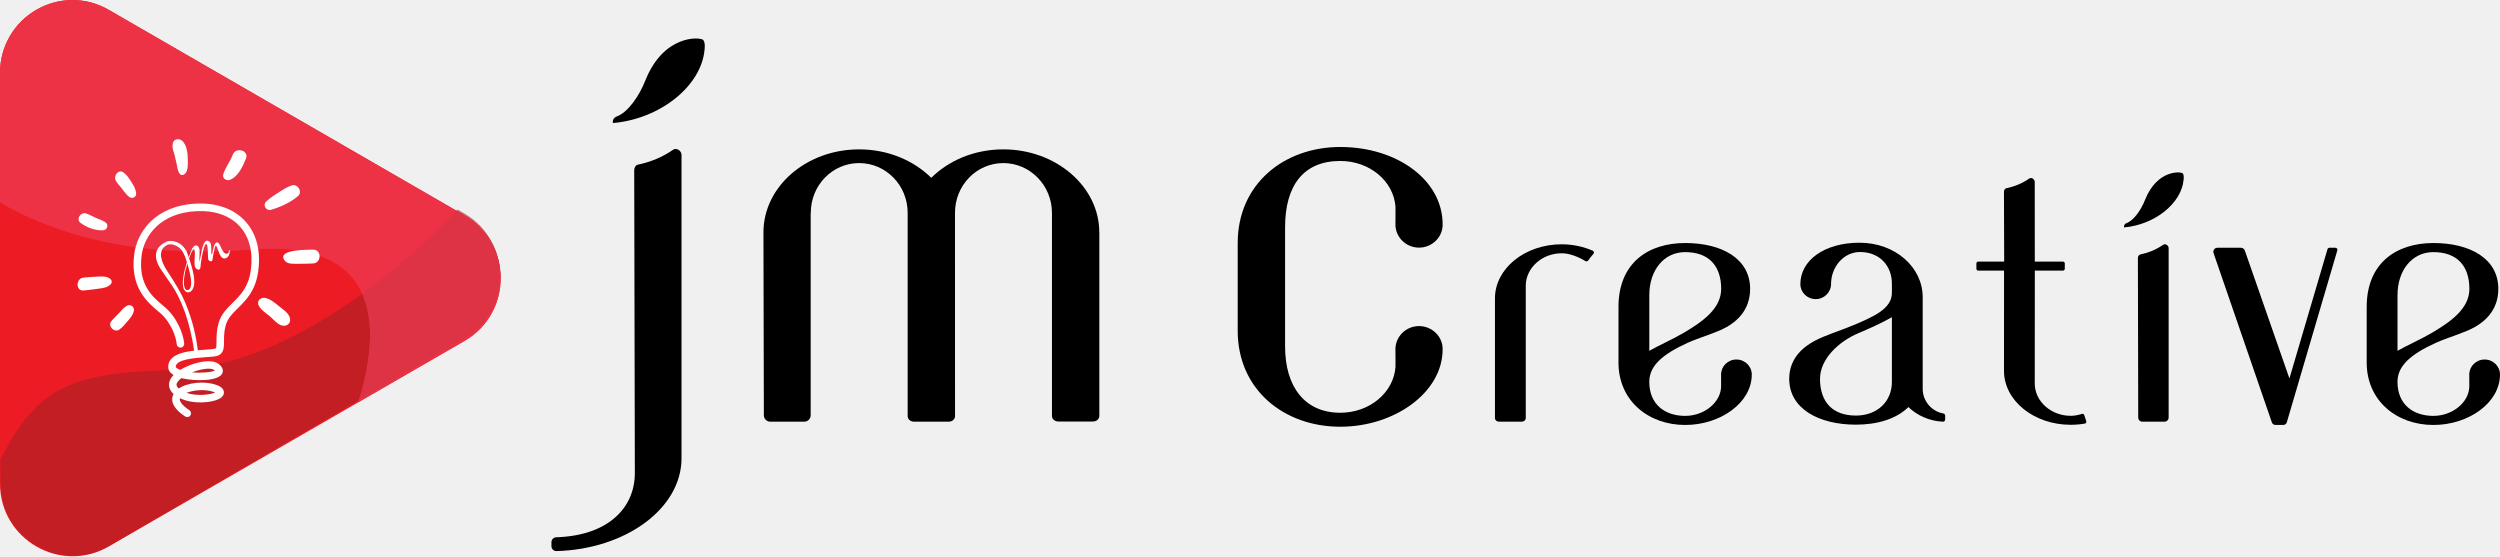
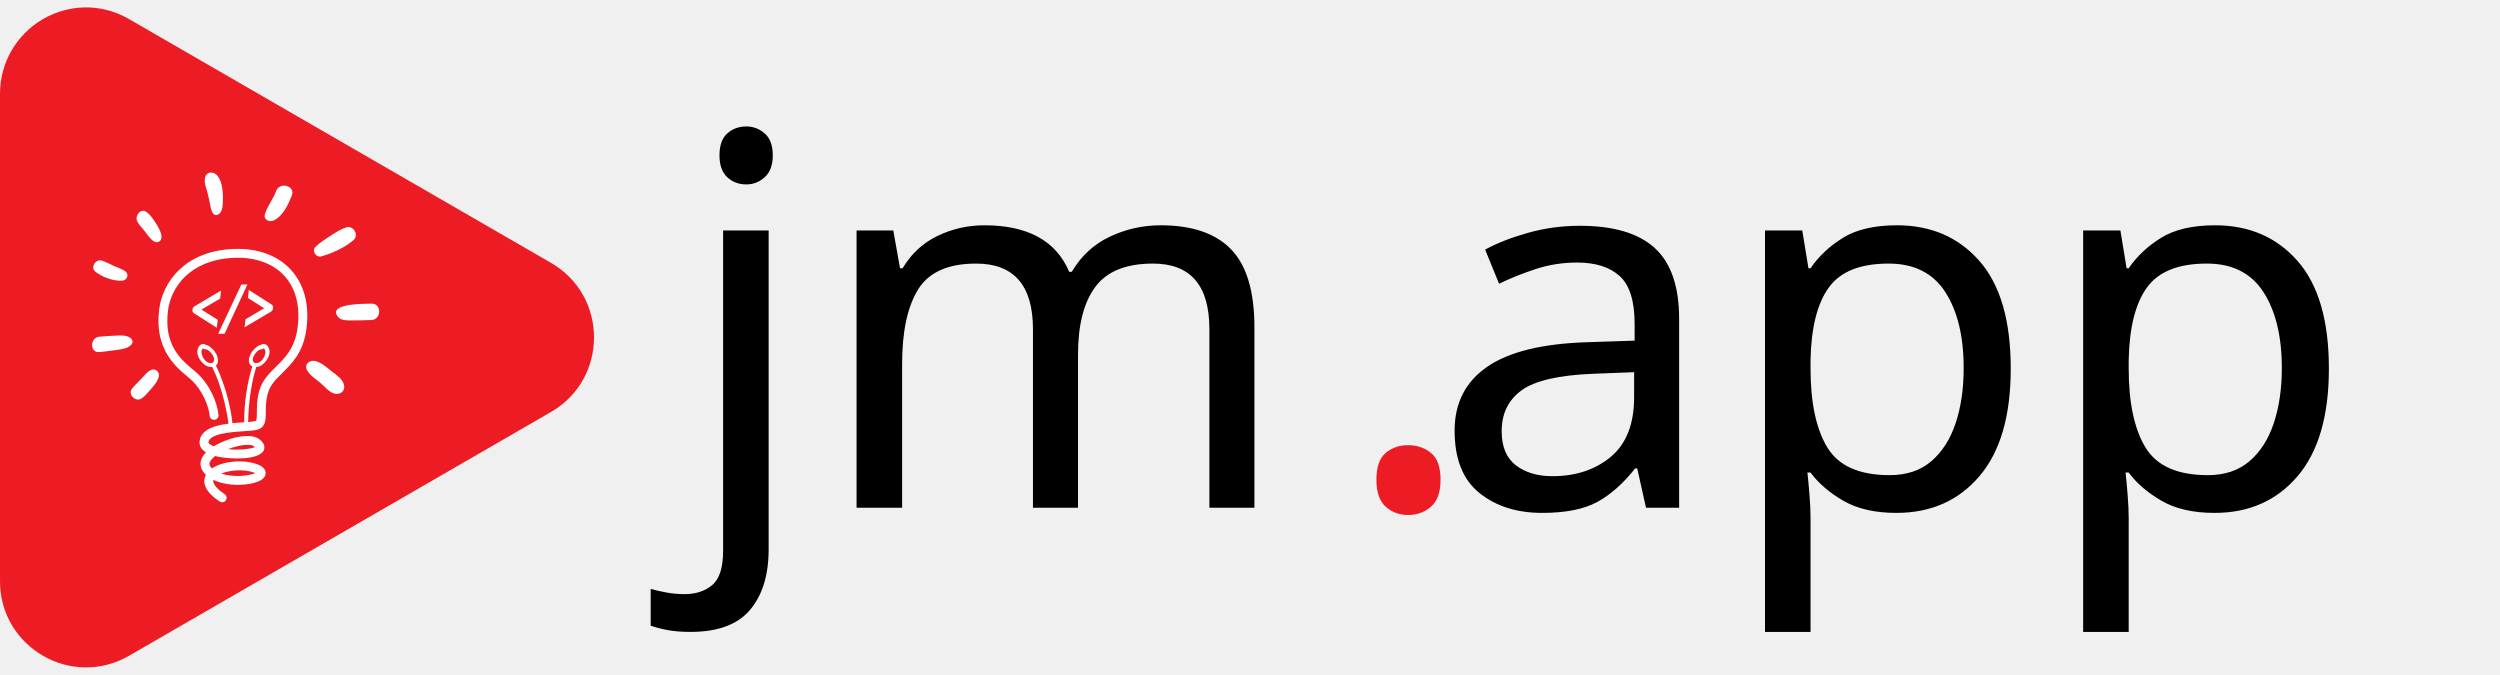
- <svg xmlns="http://www.w3.org/2000/svg" id="Layer_2" data-name="Layer 2" viewBox="0 0 1123.55 250">
+ <svg xmlns="http://www.w3.org/2000/svg" id="Layer_2" data-name="Layer 2" viewBox="0 0 946.94 255.61">
  <defs>
    <style>
      .cls-1 {
        fill: #fff;
      }

-       .cls-2 {
-         fill: #de3245;
+       .cls-2, .cls-3 {
+         font-family: EvergreenRegular, Evergreen;
+         font-size: 195.95px;
      }

-       .cls-2, .cls-3, .cls-4, .cls-5 {
-         fill-rule: evenodd;
-       }
- 
-       .cls-3 {
-         fill: #a91f26;
-         opacity: .6;
+       .cls-2, .cls-4 {
+         fill: #ed1c24;
      }

      .cls-4 {
-         fill: #ee3245;
-       }
- 
-       .cls-5 {
-         fill: #ed1c24;
+         fill-rule: evenodd;
      }
    </style>
  </defs>
-   <g id="horizontal_black" data-name="horizontal black">
+   <g id="main">
    <g>
      <g>
-         <path class="cls-5" d="M208.71,153.24L48.87,245.58c-21.72,12.55-48.87-3.14-48.87-28.24,0-52.91,0-105.83,0-158.74,0-8.65,0-17.3,0-25.95C0,21.02,6.22,10.23,16.29,4.42c9.5-5.49,21.72-6.27,32.58,0l159.84,92.35c21.72,12.55,21.72,43.92,0,56.47Z" />
-         <path class="cls-3" d="M208.39,95.76c10.89,6.22,16.37,17.18,16.42,28.16.05,11.63-6.12,22.45-16.16,28.31-7.47,4.36-14.93,8.72-22.4,13.08-45.67,26.67-91.34,53.33-137.02,80C27.57,257.96.35,242.4.24,217.3l-.05-10.65c16.85-34.1,33.29-39,77.97-40.4,52.23-1.63,104.9-47.76,127.45-72.08l2.79,1.59Z" />
-         <path class="cls-4" d="M208.71,96.76L48.87,4.42c-10.86-6.27-23.08-5.49-32.58,0C6.22,10.23,0,21.02,0,32.65c0,8.65,0,17.3,0,25.95v32.39c20.31,11.91,56.79,25.83,112.5,21.19,61.37-5.12,57.96,38.4,48.55,68.59l47.66-27.53c21.72-12.55,21.72-43.92,0-56.47Z" />
-         <path class="cls-2" d="M224.81,123.92c0-1.94-.2-3.88-.54-5.79-1.8-8.51-6.98-16.41-15.56-21.37l-3.59-2.07c-9.62,10.31-24.48,24.36-42.34,37.28,6.25,13.88,3.24,32.5-1.45,47.89,8.31-4.85,16.61-9.7,24.92-14.55,7.47-4.36,14.93-8.72,22.4-13.08,10.04-5.86,16.21-16.68,16.16-28.31Z" />
+         <text class="cls-3" transform="translate(257.24 192.32)">
+           <tspan x="0" y="0">jm app</tspan>
+         </text>
+         <text class="cls-2" transform="translate(507.24 192.32)">
+           <tspan x="0" y="0">.</tspan>
+         </text>
+       </g>
+       <g>
+         <path class="cls-4" d="M208.71,156.04L48.87,248.39c-21.72,12.55-48.87-3.14-48.87-28.24Q0,140.78,0,61.41q0-12.98,0-25.95C0,23.82,6.22,13.04,16.29,7.22c9.5-5.49,21.72-6.27,32.58,0l159.84,92.35C230.43,112.12,230.43,143.49,208.71,156.04Z" />
        <g>
          <g>
-             <path class="cls-1" d="M53.58,148.15c1.41-.97,2.51-2.31,3.61-3.6,1.19-1.39,2.54-2.92,2.96-4.75.42-1.82-1.44-3.29-3.11-2.39-1.45.79-2.52,2.17-3.62,3.37-1.16,1.26-2.47,2.36-3.49,3.73-1.59,2.14,1.51,5.11,3.64,3.64Z" />
-             <path class="cls-1" d="M37.67,130.55c2.07-.22,4.14-.45,6.2-.75,2.09-.3,4.34-.44,5.87-2.05.76-.8.52-1.92-.33-2.53-1.56-1.12-3.52-.99-5.37-.91-2.13.09-4.25.24-6.38.42-3.73.31-3.71,6.21,0,5.82Z" />
-             <path class="cls-1" d="M36.12,100.1c2.63,2.07,6.84,3.66,10.22,3.39,1.92-.15,2.67-2.54.98-3.63-1.36-.87-2.87-1.37-4.34-2-1.48-.64-2.87-1.49-4.42-1.97-2.28-.7-4.48,2.61-2.45,4.21Z" />
-             <path class="cls-1" d="M51.99,81.07c.69,1.4,1.96,2.55,2.9,3.8.93,1.24,1.88,2.63,3.11,3.58,1.56,1.21,3.43.1,3.17-1.85-.23-1.72-1.21-3.4-2.14-4.84-1-1.55-2.01-3.13-3.5-4.23-2.28-1.68-4.56,1.45-3.54,3.54Z" />
-             <path class="cls-1" d="M78.08,68.38c.57,1.79.9,3.61,1.33,5.43.28,1.17.63,5.34,2.79,4.79,2.42-.62,2.19-4.47,2.22-6.4.04-2.77-.4-7.17-2.64-9-1.35-1.1-3.59-.85-4.07,1.07-.38,1.56-.12,2.59.36,4.11Z" />
-             <path class="cls-1" d="M103.55,80.75c3.58-1.57,5.63-6.08,6.99-9.48,1.47-3.69-4.63-5.43-5.98-1.65-1.09,3.03-3.28,5.61-4.21,8.67-.61,2.01,1.58,3.18,3.2,2.47Z" />
-             <path class="cls-1" d="M121.74,94.3c4.08-1.15,9.02-3.38,12.2-6.2,2.15-1.9-.11-5.61-2.78-4.77-2.18.68-4.2,2.03-6.11,3.26-1.93,1.23-3.79,2.45-5.46,4.02-1.63,1.53.05,4.29,2.15,3.7Z" />
-             <path class="cls-1" d="M127.63,116.66c1.12,1.95,3.29,1.87,5.32,1.9,2.56.03,5.11-.06,7.67-.15,4-.14,3.99-6.41,0-6.21-1.93.09-15.68-.25-12.99,4.46Z" />
-             <path class="cls-1" d="M116.3,137.43c1.13,2.01,3.29,3.32,5.03,4.77,1.69,1.41,3.47,3.81,5.72,4.16,2.04.32,3.72-1.15,3.28-3.28-.49-2.33-2.89-3.82-4.65-5.23-1.91-1.53-4.16-3.6-6.65-3.97-2.01-.29-3.85,1.53-2.72,3.54Z" />
+             <path class="cls-1" d="M53.58,150.95c1.41-.97,2.51-2.31,3.62-3.6,1.19-1.39,2.54-2.92,2.96-4.75.42-1.82-1.44-3.29-3.11-2.39-1.45.79-2.52,2.18-3.62,3.37-1.15,1.26-2.46,2.36-3.49,3.73C48.35,149.45,51.45,152.43,53.58,150.95Z" />
+             <path class="cls-1" d="M37.67,133.36c2.07-.22,4.14-.46,6.2-.76,2.1-.3,4.34-.44,5.87-2.05.76-.8.52-1.92-.33-2.53-1.56-1.12-3.51-.99-5.36-.91-2.14.1-4.25.24-6.38.42C33.94,127.85,33.96,133.75,37.67,133.36Z" />
+             <path class="cls-1" d="M36.12,102.9c2.63,2.07,6.84,3.66,10.22,3.4,1.92-.16,2.68-2.55.99-3.64-1.36-.87-2.87-1.36-4.34-2-1.48-.64-2.87-1.49-4.42-1.96C36.29,97.99,34.09,101.31,36.12,102.9Z" />
+             <path class="cls-1" d="M51.99,83.87c.69,1.41,1.96,2.55,2.9,3.8.93,1.24,1.88,2.63,3.11,3.58,1.57,1.21,3.43.09,3.17-1.85-.23-1.72-1.21-3.4-2.14-4.84-1-1.55-2.01-3.13-3.5-4.23C53.25,78.65,50.97,81.78,51.99,83.87Z" />
+             <path class="cls-1" d="M78.08,71.19c.57,1.78.91,3.6,1.33,5.42.28,1.18.64,5.35,2.8,4.8,2.42-.62,2.19-4.48,2.22-6.4.04-2.77-.4-7.18-2.64-9-1.35-1.1-3.59-.86-4.07,1.07C77.34,68.64,77.6,69.67,78.08,71.19Z" />
+             <path class="cls-1" d="M103.55,83.55c3.58-1.57,5.63-6.07,6.99-9.48,1.47-3.68-4.63-5.42-5.98-1.65-1.09,3.03-3.29,5.62-4.21,8.67C99.73,83.1,101.92,84.27,103.55,83.55Z" />
+             <path class="cls-1" d="M121.74,97.11c4.08-1.15,9.01-3.38,12.2-6.21,2.15-1.9-.11-5.61-2.78-4.77-2.17.68-4.19,2.03-6.11,3.26-1.93,1.23-3.79,2.45-5.47,4.02C117.95,94.94,119.64,97.7,121.74,97.11Z" />
+             <path class="cls-1" d="M127.63,119.47c1.12,1.95,3.29,1.87,5.32,1.9,2.57.03,5.12-.06,7.68-.15,3.99-.14,3.99-6.4,0-6.21C138.7,115.11,124.94,114.77,127.63,119.47Z" />
+             <path class="cls-1" d="M116.3,140.23c1.12,2.01,3.29,3.33,5.03,4.78,1.68,1.4,3.47,3.8,5.71,4.15,2.04.33,3.72-1.14,3.28-3.27-.49-2.33-2.89-3.83-4.65-5.23-1.91-1.53-4.16-3.6-6.65-3.97C117.01,136.4,115.17,138.22,116.3,140.23Z" />
          </g>
          <g>
-             <path class="cls-1" d="M84.11,187.45c-.31,0-.62-.1-.9-.28-6.34-4.24-6.37-7.76-5.28-9.96.02-.05.05-.09.07-.14-2.46-2.24-2.73-5.1-.69-7.73.21-.27.44-.54.7-.8-1.96-1.19-2.45-2.6-2.42-3.75.14-6.52,10.14-7.19,16.76-7.63,1.72-.12,3.36-.22,4.11-.41.68-.17.85-.34.85-3.43,0-2.03,0-4.81.89-8.02,1.11-4.01,3.66-6.53,6.35-9.19,3.5-3.46,7.12-7.04,8.16-14.66,1.11-8.13-.62-14.97-4.99-19.76-4.33-4.75-11.14-7.17-19.19-6.81-16.62.73-23.79,11.2-24.89,19.95-1.64,13.09,4.9,18.56,9.68,22.55l.58.48c5.95,5.01,8.57,12.63,8.88,16.54.07.93-.62,1.74-1.55,1.81-.93.07-1.74-.62-1.81-1.55-.26-3.21-2.57-9.91-7.69-14.22l-.57-.48c-4.76-3.98-12.74-10.64-10.87-25.56,1.26-10.05,9.37-22.08,28.09-22.9,9.07-.4,16.82,2.41,21.83,7.91,5.07,5.55,7.08,13.33,5.84,22.49-1.19,8.76-5.41,12.93-9.13,16.6-2.47,2.44-4.6,4.55-5.48,7.69-.77,2.77-.77,5.18-.76,7.12,0,2.88,0,5.86-3.41,6.71-1.04.25-2.65.36-4.69.5-4.73.32-13.54.9-13.61,4.33,0,.22.49.77,1.85,1.31.06.02.12.05.18.07,5.35-3.29,13.74-5.25,17.15-2.73,2.42,1.79,2.13,3.45,1.75,4.28-1.72,3.73-12.62,3.47-17.74,2.3-.22-.05-.43-.1-.64-.16-.62.47-1.14.97-1.53,1.47-.8,1.04-1.05,1.99.34,3.22,4.1-2.79,11.63-3.43,16.73-1.69.84.29,3.41,1.17,3.57,3.26.07.86-.25,2.08-2.16,3.09-3.3,1.74-11.68,2.58-17.61-.32-.58,1.94,2.73,4.41,4.23,5.41.77.52.98,1.57.47,2.34-.33.5-.88.76-1.44.75ZM83.83,176.56c4.76,1.64,10.76.79,12.86-.16-.19-.09-.44-.19-.74-.29-3.85-1.31-8.92-.85-12.12.45ZM86.33,167.34c4.28.4,8.78-.06,10.2-.81-.1-.09-.22-.2-.39-.32-1.44-1.06-5.84-.41-9.81,1.13Z" />
-             <path class="cls-1" d="M88.95,157.87c-.8-7.17-2.65-14.42-5.38-21.08-2.22-5.42-4.78-9.35-8.17-14.6-.64-1-6.25-8.94-.44-12.01,2.58-1.36,6.39,1.02,7.47,3.49.93,2.14,2.07.97,1.66-.03-2.3-5.62-7.63-5.74-9.13-5.08-8.27,3.64-3.81,10.85-2.57,12.61,1.81,2.57,3.25,4.71,5.02,7.34,1.78,2.63,3.17,5.51,4.4,8.43,2.11,5,3.53,10.32,4.58,15.64.3,1.51.75,4.3.86,5.26.12,1.07,1.81,1.11,1.69.03h0Z" />
+             <path class="cls-1" d="M84.11,190.26c-.31,0-.62-.1-.9-.29-6.34-4.23-6.37-7.75-5.28-9.96.02-.05.05-.09.07-.14-2.45-2.24-2.72-5.1-.69-7.74q.31-.4.71-.8c-1.97-1.19-2.45-2.6-2.43-3.75.14-6.52,10.14-7.19,16.76-7.63,1.72-.12,3.36-.23,4.11-.41.67-.17.85-.34.84-3.43,0-2.03,0-4.81.89-8.02,1.11-4.01,3.66-6.53,6.36-9.19,3.5-3.46,7.12-7.04,8.15-14.66,1.11-8.13-.62-14.97-4.99-19.76-4.32-4.74-11.14-7.17-19.19-6.81-16.62.73-23.79,11.2-24.89,19.95-1.64,13.09,4.9,18.56,9.68,22.56l.58.48c5.95,5.01,8.57,12.63,8.88,16.54.07.93-.62,1.74-1.55,1.81-.93.07-1.74-.62-1.81-1.54-.26-3.22-2.57-9.92-7.69-14.23l-.57-.47c-4.76-3.98-12.73-10.65-10.86-25.57,1.26-10.05,9.37-22.08,28.08-22.9,9.07-.4,16.82,2.41,21.83,7.91,5.07,5.55,7.09,13.33,5.85,22.49-1.19,8.76-5.41,12.92-9.13,16.6-2.47,2.44-4.61,4.55-5.48,7.69-.77,2.77-.77,5.18-.76,7.12,0,2.88,0,5.86-3.42,6.71-1.04.25-2.65.36-4.69.49-4.73.32-13.53.91-13.61,4.34,0,.22.5.77,1.85,1.31q.09.03.18.07c5.36-3.29,13.75-5.25,17.15-2.73,2.42,1.78,2.13,3.45,1.75,4.28-1.72,3.74-12.62,3.48-17.74,2.3-.22-.05-.43-.11-.64-.16-.61.47-1.14.97-1.53,1.48-.8,1.04-1.05,1.99.34,3.21,4.1-2.79,11.63-3.43,16.72-1.69.85.29,3.41,1.17,3.58,3.27.06.85-.26,2.08-2.16,3.08-3.3,1.74-11.68,2.58-17.61-.31-.57,1.94,2.73,4.4,4.23,5.41.77.51.98,1.56.47,2.34C85.21,190.01,84.66,190.27,84.11,190.26ZM83.83,179.37c4.76,1.64,10.76.78,12.86-.16-.19-.09-.43-.19-.74-.29C92.11,177.6,87.03,178.07,83.83,179.37ZM86.33,170.14c4.28.41,8.77-.06,10.2-.8-.1-.09-.22-.2-.39-.33C94.7,167.95,90.29,168.6,86.33,170.14Z" />
            <g>
-               <path class="cls-1" d="M84.81,115.56c.77-2.09,1.19-3.16,1.83-4.19l.09.84c-.67,1.05-.99,1.72-1.74,3.85.56,1.67,1.14,3.62,1.56,5.29,1.68,6.68.28,9.22-1.3,9.89-1.13.48-2.21-.3-2.69-1.43-1.01-2.38,0-7.53,1.43-11.95-.5-1.69-.97-2.97-1.3-3.74-.14-.32-.25-.42-.42-.82-.19-.44-.05-.88.25-1.01.49-.21,1.04.08,1.3.69.17.4.55,1.39.99,2.58ZM84.17,118.45c-1.24,4.1-2.07,8.74-1.13,10.97.31.73.93,1.18,1.54.92,1.31-.55,2.03-2.67.39-9.08-.22-.95-.54-1.96-.8-2.81Z" />
-               <path class="cls-1" d="M98.53,113.79c-.36-.84-.71-2.02-1.04-2.81-.17-.39-.35-.58-.52-.51-.38.16-.6,1.18-1.22,4.57-.2.95-.11,2.11-.7,2.36-.34.14-1.12-.05-1.39-.67-.19-.45-.16-.86-.2-1.77,0-1.79-.05-4.03-.46-4.99-.1-.23-.3-.34-.51-.25-.76.32-1.83,5.36-2.22,8.58-.19,1.68-.07,2.55-.71,2.82s-1.52-.28-1.88-1.13c-.69-1.63.28-6.3-.29-7.65-.1-.23-.32-.4-.53-.31-.13.05-.24.37-.24.37l-.24-.56c.3-.59.6-1.18,1.24-1.45.76-.32,1.45.12,1.85,1.07.53,1.24-.03,4.06.24,6.34.54-3.09,1.26-8.84,2.96-9.56.55-.23,1.53.08,1.94,1.04.57,1.35.25,4.48.41,4.87.02.06.07.17.2.11.08-.04.12-.18.18-.41.55-2.82.96-4.46,1.85-4.84.59-.25,1.1.13,1.6,1.18,1.02,2.29,1.94,4.36,3.43,3.73.34-.14.47-.53.6-1.05.07-.3.11-.45.2-.48s.15,0,.2.12.05.24.04.45c-.16,1.27-.56,2.56-1.67,3.03-1.53.65-2.41-.5-3.13-2.19Z" />
+               <path class="cls-1" d="M82.47,121.14l-6.17-3.88,7.09-4.17.34-3.04-9.98,5.92c-.6.33-.87.96-.86,1.58.01.42.19.87.56,1.08l8.66,5.54L82.47,121.14Z" />
+               <polygon class="cls-1" points="85.08 126.4 93.72 107.74 91.4 107.79 82.63 126.45 85.08 126.4" />
+               <path class="cls-1" d="M102.94,115.38l-8.69-5.54-.34,3.04,6.15,3.9-7.07,4.14-.35,3.04,9.99-5.91c.58-.34.85-.96.84-1.53C103.46,116.07,103.3,115.62,102.94,115.38Z" />
+               <path class="cls-1" d="M81.77,138.48c.06-.05.12-.09.17-.14.21-.21.37-.47.48-.77q.15-.45.15-1t-.15-1.15-.39-1.1-.71-1.18-1.04-1.16-1.4-1.07c-.09-.05-.22-.1-.39-.16s-.36-.1-.55-.11q-.33-.35-.89-.36-.66,0-1.12.34-.45.34-.75.91c-.06.13-.12.25-.17.37-.06.12-.1.24-.14.38s-.07.27-.09.43q-.03.23-.03.52,0,.67.21,1.36.21.7.6,1.36.39.67.95,1.27.56.61,1.24,1.1.46.33,1.01.51.56.18,1.25.18c.12,0,.24-.01.35-.02.46.95.91,1.9,1.32,2.87,1.9,4.52,3.18,9.32,4.13,14.12.27,1.37.68,3.87.78,4.74.1.97,1.63,1.01,1.52.04-.72-6.48-2.39-13.02-4.86-19.03C82.78,140.57,82.29,139.51,81.77,138.48ZM78.6,137.22q-.56-.33-.99-.82-.43-.5-.73-1.06-.29-.57-.41-1.04c-.05-.2-.09-.39-.13-.56-.04-.18-.06-.34-.06-.49s.03-.28.09-.41c.05-.13.12-.27.2-.43.05-.1.11-.2.16-.3.05-.11.09-.21.13-.31.05.08.1.15.15.21.05.06.12.11.23.16q.15.07.41.13.27.06.69.1.28.1.57.29.29.2.57.46.27.26.52.57.25.3.45.62.2.32.35.63.15.3.21.56c.03.13.06.25.07.37q.02.17.02.33,0,.29-.07.53c-.05.16-.12.3-.23.41-.11.12-.24.21-.41.28-.16.06-.35.09-.59.09Q79.16,137.54,78.6,137.22Z" />
+               <path class="cls-1" d="M101.97,132.28c-.03-.14-.08-.26-.13-.38-.06-.12-.12-.24-.18-.37q-.3-.57-.75-.91t-1.12-.34-.89.36q-.28.02-.54.11c-.18.06-.31.11-.4.16q-.79.5-1.4,1.07-.61.57-1.04,1.16-.44.6-.7,1.18-.27.58-.4,1.1-.15.61-.15,1.15,0,.55.15,1c.11.3.27.56.48.77.18.19.41.33.67.44-.14.43-.27.88-.4,1.34-1.76,6.25-2.69,12.94-2.67,19.45,0,.98,1.52.77,1.51-.2,0-.88.12-3.42.23-4.8.4-4.88,1.13-9.8,2.51-14.5.11-.36.23-.72.34-1.07.36-.02.69-.07.99-.17q.56-.18,1.01-.51.68-.49,1.24-1.1.56-.6.95-1.27.39-.66.6-1.36.22-.69.22-1.36,0-.29-.04-.52C102.04,132.55,102.01,132.41,101.97,132.28ZM100.5,133.74c-.04.17-.08.36-.13.56q-.12.47-.41,1.04-.3.56-.73,1.06-.43.49-.99.82-.56.32-1.2.32c-.23,0-.43-.03-.59-.09-.16-.07-.3-.16-.41-.28-.1-.11-.18-.25-.23-.41q-.07-.24-.07-.53,0-.16.02-.33c.01-.12.04-.24.07-.37q.06-.26.21-.56.15-.31.35-.63.2-.32.45-.62.25-.31.53-.57.27-.26.56-.46.29-.19.57-.29.42-.04.69-.1.26-.06.41-.13c.11-.05.18-.1.23-.16.06-.06.1-.13.15-.21.04.1.08.2.14.31.05.1.1.2.15.3.08.16.15.3.21.43q.08.19.08.41C100.56,133.4,100.54,133.56,100.5,133.74Z" />
            </g>
          </g>
        </g>
      </g>
-       <g>
-         <path d="M306.29,69.67v136.27c0,22.52-24.98,40.88-56.21,41.73-1.23.03-2.25-.98-2.25-2.22v-1.8c0-1.18.98-2.15,2.17-2.19,23.42-.73,35.31-13.33,35.31-28.8l-.28-136.21c0-1.06.57-2.16,1.61-2.44,5.68-1.17,11.03-3.36,15.98-6.78,1.5-.92,3.68.54,3.68,2.44ZM316.63,22.41c-1.42,16.01-19.62,31.02-41.18,32.89l-.02-.11c-.23-1.23.51-2.4,1.69-2.82,5.13-1.85,10.15-9.25,12.86-16.08,8.26-20.88,24.63-19.71,26.05-18.34,1.01,1.21.67,3.74.6,4.46Z" />
-         <path d="M494.06,104.4v82.55c0,1.37-1.27,2.48-2.84,2.48h-15.61c-1.57,0-2.84-1.11-2.84-2.48v-91.24c0-12.47-9.89-22.42-21.85-22.42s-21.73,9.89-21.73,22.37h0s.02,91.37.02,91.37c0,1.37-1.27,2.48-2.84,2.48h-15.61c-1.57,0-2.84-1.11-2.84-2.48v-91.37c0-12.47-9.84-22.37-21.8-22.37s-21.73,9.89-21.73,22.37l-.06.02v90.96c0,1.59-1.28,2.87-2.87,2.87h-15.3c-1.58,0-2.86-1.28-2.87-2.87l-.18-82.24c0-20.43,19.16-37.27,43-37.27,12.95,0,24.53,4.98,32.41,12.79,7.87-7.82,19.43-12.79,32.38-12.79,23.84,0,43.14,16.83,43.14,37.27Z" />
-         <path d="M648.35,156.96h0s0,.02,0,.03h0c0,19.46-21.7,34.79-45.98,34.79-25.47,0-46.12-16.78-46.12-43.1v-39.52c0-26.32,20.65-43.1,46.12-43.1s45.98,14.84,45.98,34.79h0s0,.02,0,.03h0c.05,5.75-4.76,10.41-10.61,10.41s-10.6-4.66-10.61-10.41h0v-.02s0,0,0,0h0c0-.14.09-7.03.03-7.9-.79-11.51-11.58-20.62-24.79-20.62-16.51,0-24.83,10.95-24.83,29.85v53.46c0,18.25,8.91,29.85,24.83,29.85,13.21,0,23.99-9.11,24.79-20.62.06-.86-.03-7.75-.03-7.9h0,0s0-.02,0-.02h0c.02-5.75,4.76-10.41,10.61-10.41s10.66,4.66,10.61,10.41Z" />
-         <path d="M716.14,114.08c-.87.97-1.67,1.97-2.4,3-.28.4-.82.52-1.24.26-2.83-1.77-6.94-3.45-10.31-3.51-9.11-.16-16.48,6.6-16.48,14.58v59.49c0,.89-.83,1.62-1.85,1.62h-10.15c-1.02,0-1.85-.72-1.85-1.62v-53.8c0-13.39,13.43-24.31,29.99-24.31,5.04,0,9.78,1.09,13.94,2.86.58.25.75.96.33,1.43Z" />
-         <path d="M757.38,186.9c8.59,0,16.12-6.13,16.12-13.41,0-.56-.02-5.04-.02-5.13h0,0s0-.02,0-.02h0c0-3.74,3.09-6.77,6.9-6.77s6.93,3.03,6.9,6.77h0s0,.01,0,.02h0c0,12.66-14.11,22.63-29.91,22.63-16.56,0-29.99-10.92-29.99-28.03v-25.02c0-19.83,13.43-28.72,29.99-28.72s29.17,7.07,29.17,20.61h0c0,9.84-6.42,14.84-10.68,17.22-4.8,2.68-12.16,4.62-17.53,7.08-11.16,5.1-17.11,10.28-17.11,17.46,0,10.35,7.22,15.32,16.15,15.32ZM757.38,113.3c-9.57,0-16.15,8.13-16.15,19.33v25.03c4.5-2.57,10.66-5.23,15.7-8.22,8.2-4.86,16.6-10.73,16.6-19.61,0-10.37-5.59-16.52-16.15-16.52Z" />
-         <path d="M822.92,127.58c0,3.78-3.09,6.85-6.9,6.85s-6.9-2.98-6.9-6.77c0-10.56,10.66-18.58,26.62-18.58s28.36,10.97,28.36,24.5v41.17c0,5.55,4.05,10.16,9.29,11.08.47.08.81.5.81.99v1.75c0,.52-.43.96-.95.94-6.03-.24-11.49-2.69-15.58-6.56-5.49,5.39-14,7.9-23.57,7.9-16.56,0-29.99-7.07-29.99-20.61h0c0-9.84,7.19-14.79,11.5-17.09,4.77-2.54,12.1-4.77,17.53-7.08,8.8-3.74,17.11-7.27,17.11-14.45v-4.17c0-7.9-5.4-14.19-14.33-14.19-7.48,0-13,6.86-13,14.31ZM850.25,142.56c-4.5,2.57-9.72,4.92-15.12,7.21-8.84,3.75-17.18,11.61-17.18,20.48,0,10.37,5.59,16.52,16.15,16.52,9.47,0,16.15-6.22,16.15-15.11v-29.1Z" />
-         <path d="M937,190.36c-2.05.36-4.19.55-6.38.55-16.56,0-29.99-10.85-29.99-24.24l.03-45.05h-11.61c-.45,0-.82-.37-.82-.82v-2.42c0-.45.37-.82.82-.82h11.67l-.1-31.37c0-.69.37-1.4,1.05-1.59,3.7-.76,7.17-2.18,10.39-4.41.97-.6,2.39.35,2.39,1.59l.03,35.78h12.66c.45,0,.82.37.82.82v2.42c0,.45-.37.82-.82.82h-12.65l-.03,50.75c0,7.98,7.36,14.66,16.48,14.5,1.49-.03,3.12-.35,4.72-.86.43-.14.89.09,1.04.52l.91,2.77c.16.47-.14.98-.62,1.07Z" />
-         <path d="M981.35,80.82c-.93,10.41-12.76,20.17-26.78,21.39v-.07c-.17-.8.32-1.56,1.09-1.84,3.34-1.2,6.6-6.01,8.36-10.46,5.37-13.58,16.01-12.82,16.94-11.93.66.79.43,2.43.39,2.9ZM974.63,111.56v76.09c0,1.03-.83,1.87-1.86,1.87h-9.95c-1.03,0-1.86-.83-1.86-1.87l-.15-71.69c0-.69.37-1.4,1.05-1.59,3.7-.76,7.17-2.18,10.39-4.41.97-.6,2.39.35,2.39,1.59Z" />
-         <path d="M1050.45,112.5l-22.7,77.27c-.21.72-.87,1.21-1.62,1.21h-3.47c-.74,0-1.39-.43-1.63-1.12l-26.25-76.22c-.34-1.15.55-2.29,1.77-2.29h10.56c.82,0,1.55.53,1.78,1.3l20.03,57.47v-.06s17.1-58.06,17.1-58.06c.11-.39.47-.65.89-.65h2.65c.61,0,1.05.57.89,1.15Z" />
-         <path d="M1093.64,186.9c8.59,0,16.12-6.13,16.12-13.41,0-.56-.02-5.04-.02-5.13h0,0s0-.02,0-.02h0c0-3.74,3.09-6.77,6.9-6.77s6.93,3.03,6.9,6.77h0s0,.01,0,.02h0c0,12.66-14.11,22.63-29.91,22.63-16.56,0-29.99-10.92-29.99-28.03v-25.02c0-19.83,13.43-28.72,29.99-28.72s29.17,7.07,29.17,20.61h0c0,9.84-6.42,14.84-10.68,17.22-4.8,2.68-12.16,4.62-17.53,7.08-11.16,5.1-17.11,10.28-17.11,17.46,0,10.35,7.22,15.32,16.15,15.32ZM1093.64,113.3c-9.57,0-16.15,8.13-16.15,19.33v25.03c4.5-2.57,10.66-5.23,15.7-8.22,8.2-4.86,16.6-10.73,16.6-19.61,0-10.37-5.59-16.52-16.15-16.52Z" />
-       </g>
    </g>
  </g>
</svg>
